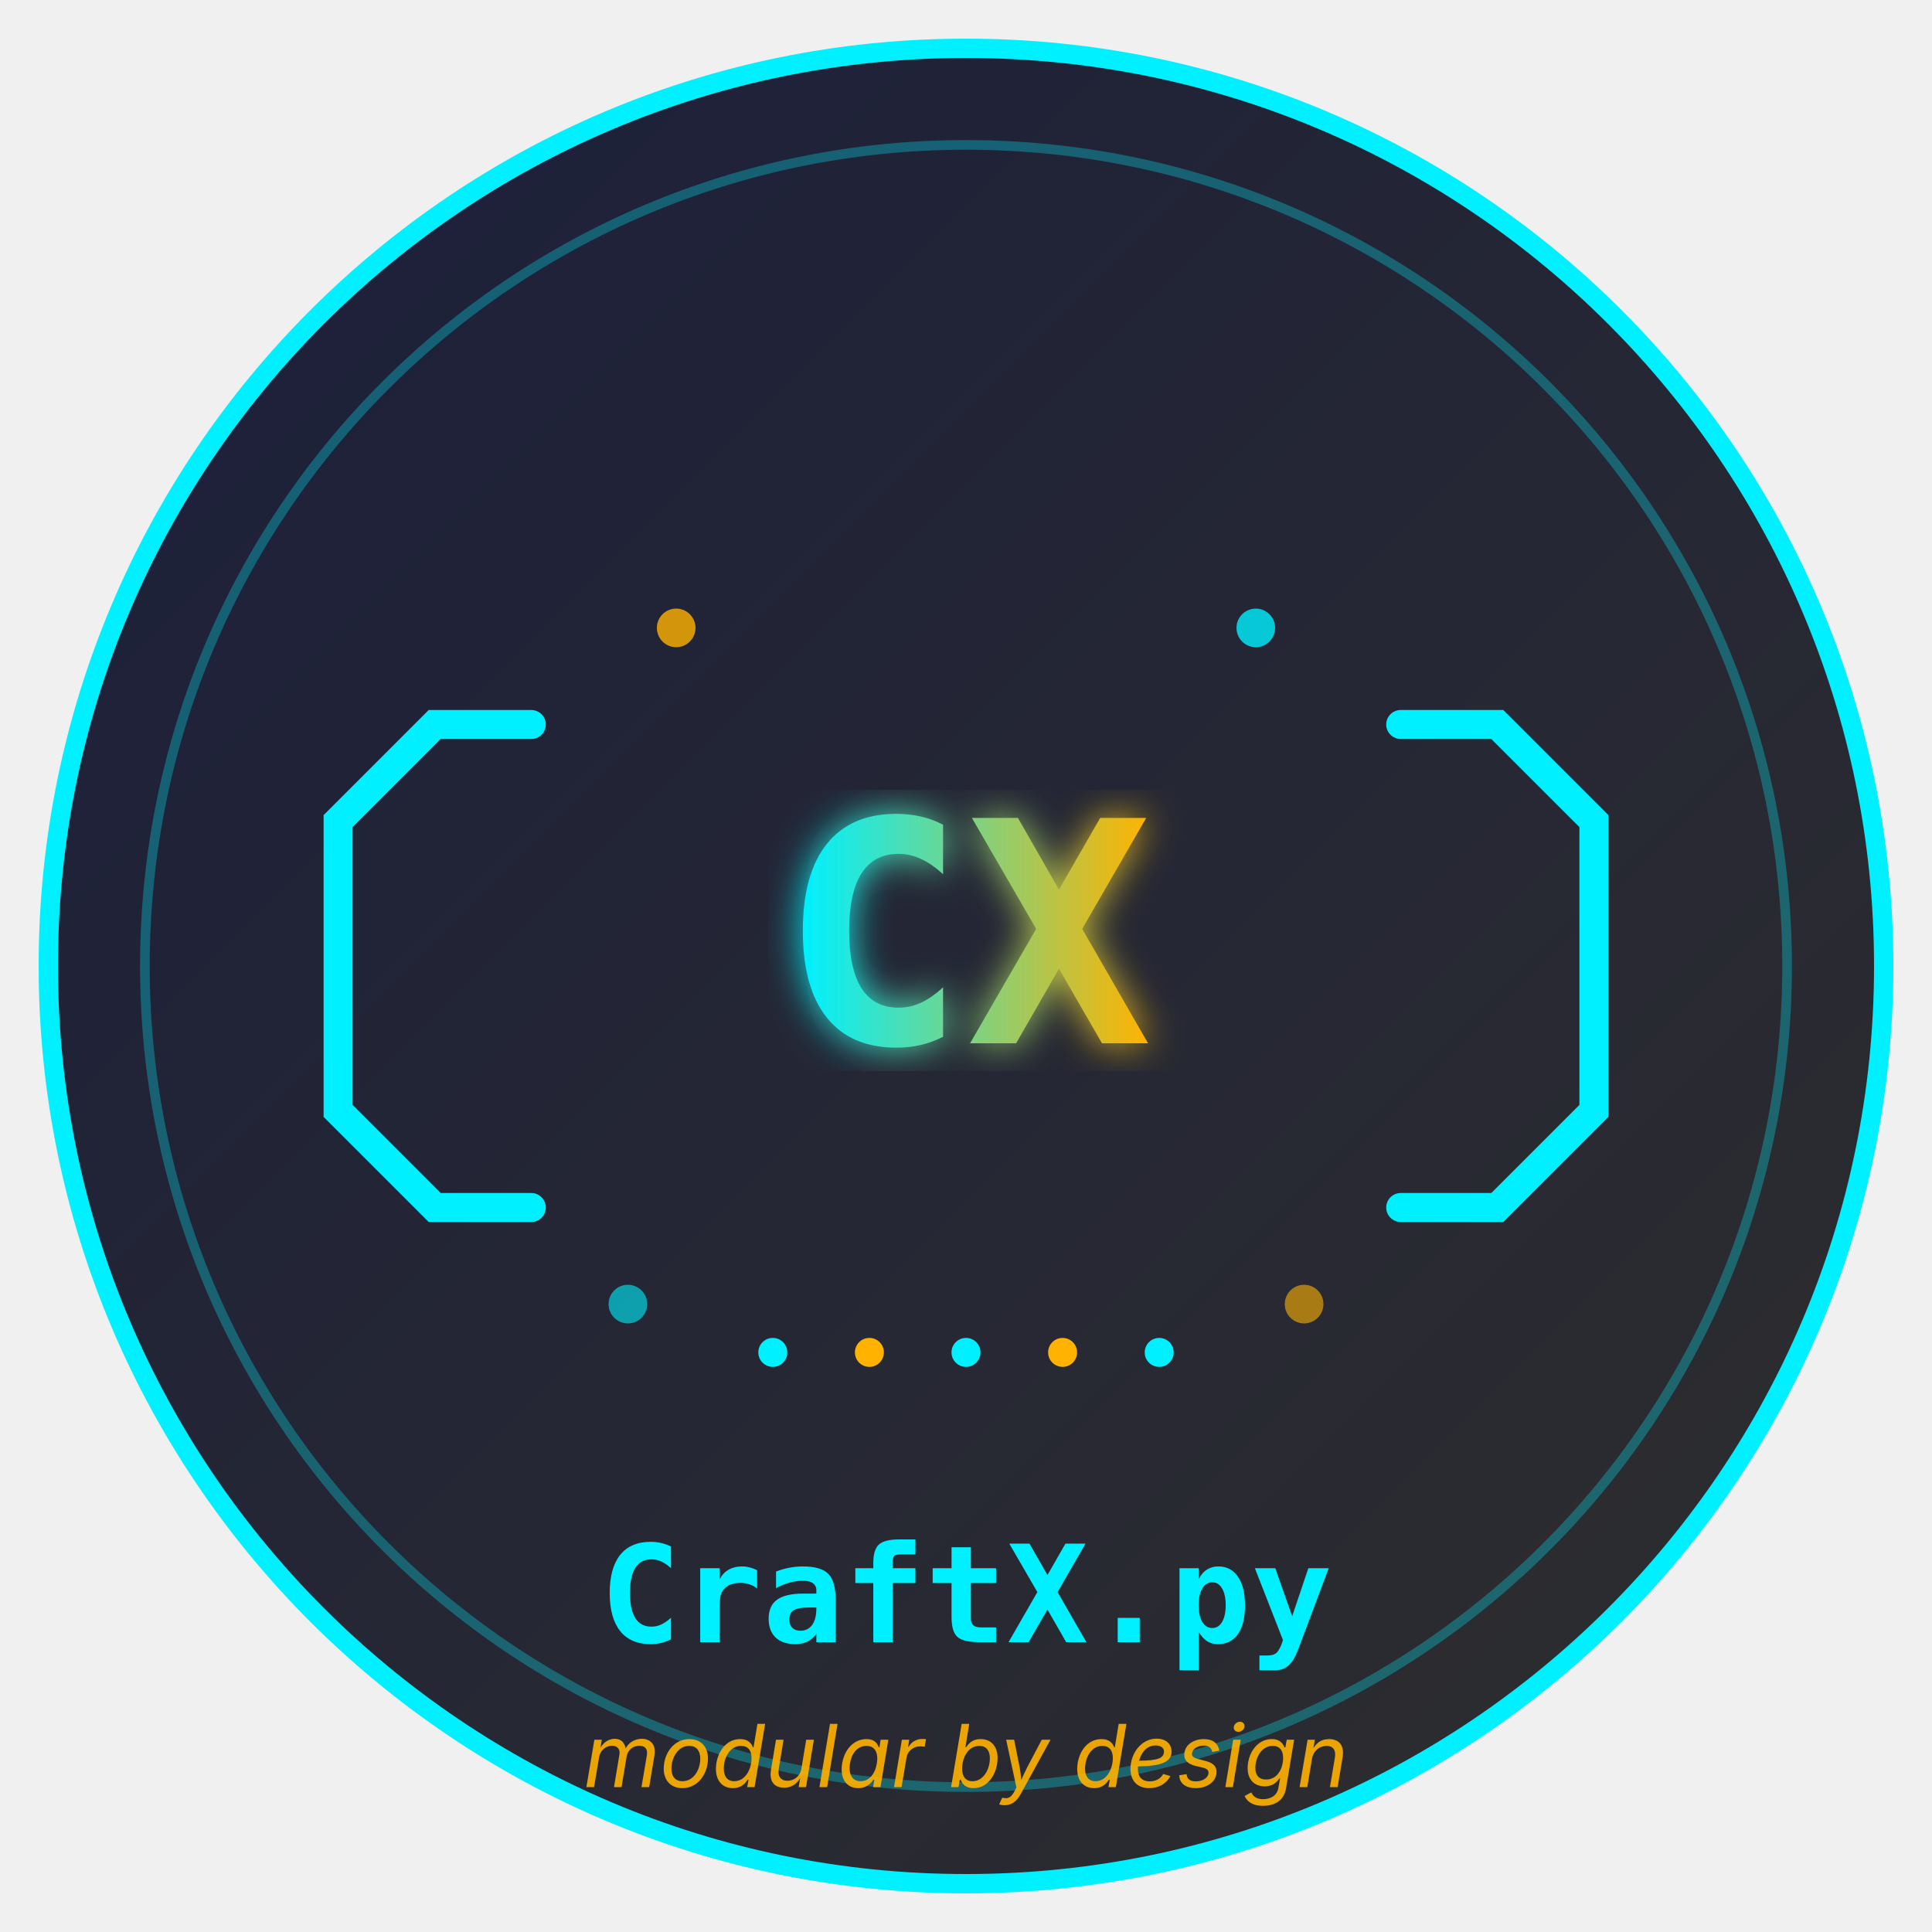
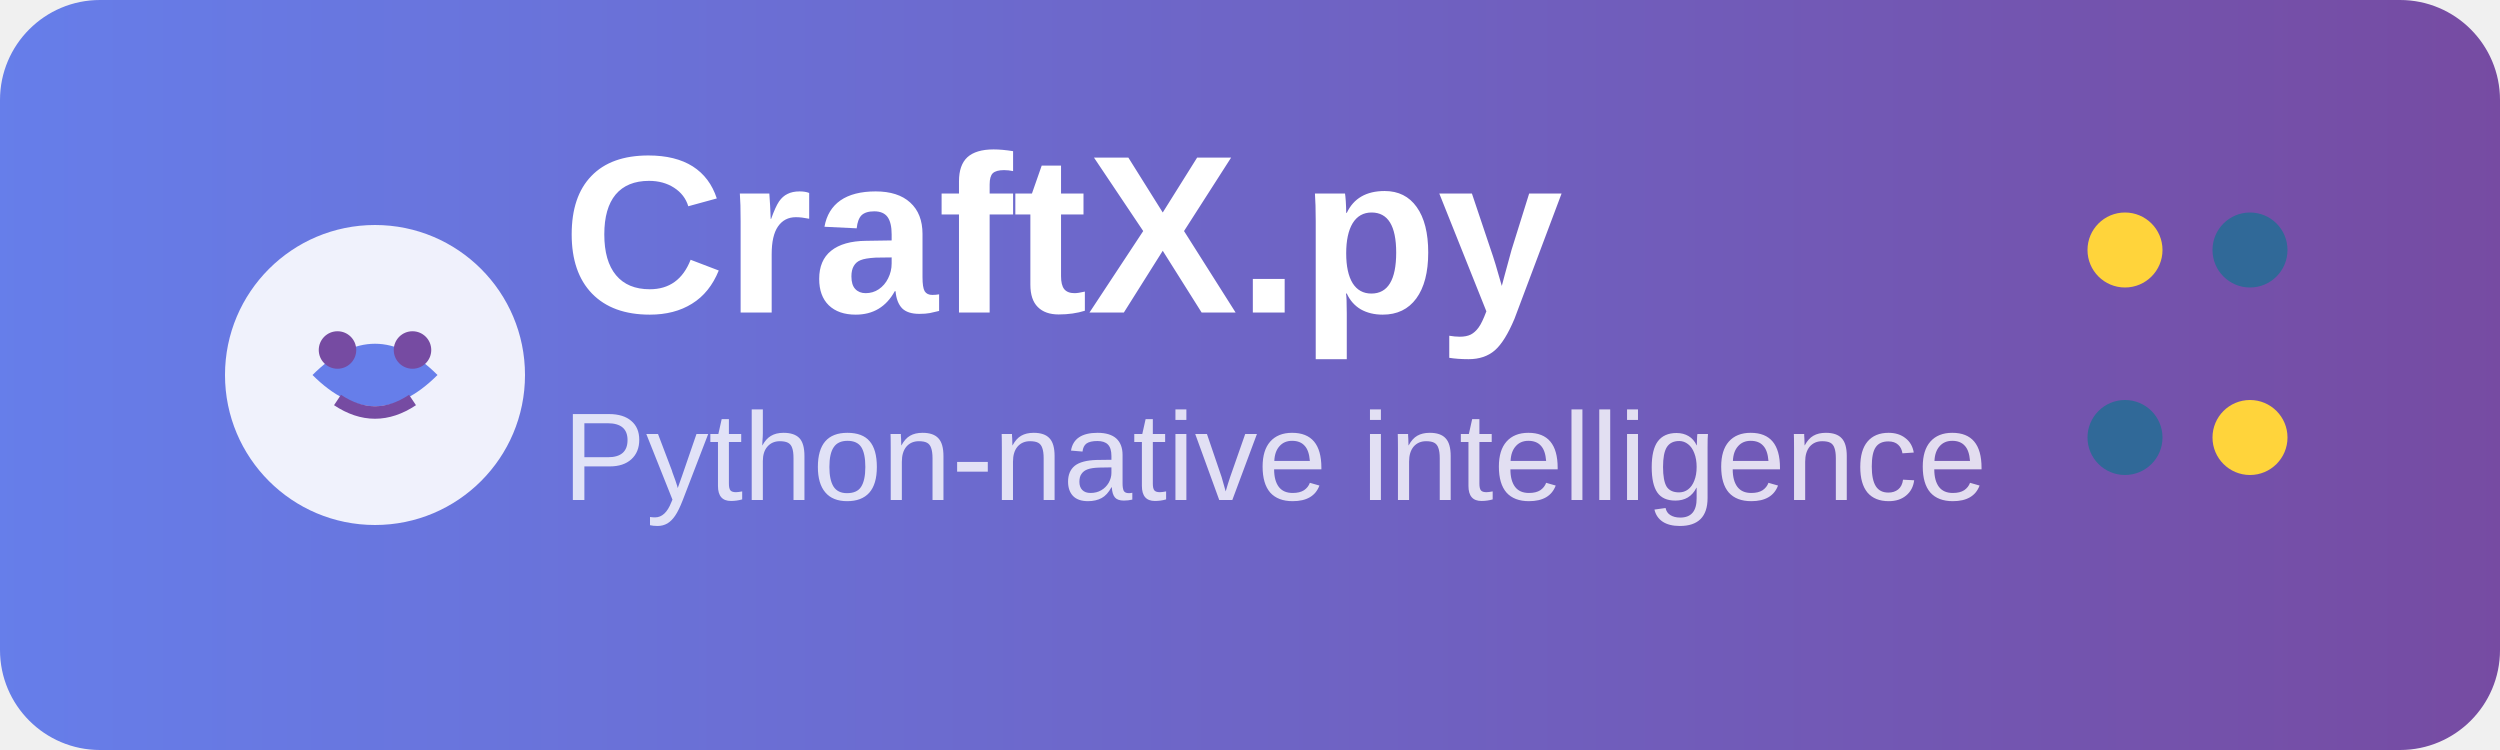
- <svg xmlns="http://www.w3.org/2000/svg" width="200" height="200" viewBox="0 0 200 200">
+ <svg xmlns="http://www.w3.org/2000/svg" width="200" height="60" viewBox="0 0 200 60">
  <defs>
-     <linearGradient id="bgGradient" x1="0%" y1="0%" x2="100%" y2="100%">
-       <stop offset="0%" style="stop-color:#1B1F3B;stop-opacity:1" />
-       <stop offset="100%" style="stop-color:#2E2E2E;stop-opacity:1" />
+     <linearGradient id="logoGradient" x1="0%" y1="0%" x2="100%" y2="0%">
+       <stop offset="0%" style="stop-color:#667eea;stop-opacity:1" />
+       <stop offset="100%" style="stop-color:#764ba2;stop-opacity:1" />
    </linearGradient>
-     <linearGradient id="textGradient" x1="0%" y1="0%" x2="100%" y2="0%">
-       <stop offset="0%" style="stop-color:#00F0FF;stop-opacity:1" />
-       <stop offset="100%" style="stop-color:#FFB300;stop-opacity:1" />
-     </linearGradient>
-     <filter id="glow">
-       <feGaussianBlur stdDeviation="2" result="coloredBlur" />
-       <feMerge>
-         <feMergeNode in="coloredBlur" />
-         <feMergeNode in="SourceGraphic" />
-       </feMerge>
-     </filter>
  </defs>
-   <circle cx="100" cy="100" r="95" fill="url(#bgGradient)" stroke="#00F0FF" stroke-width="2" />
-   <circle cx="100" cy="100" r="85" fill="none" stroke="#00F0FF" stroke-width="1" opacity="0.3" />
-   <g transform="translate(100, 100)">
-     <path d="M-45,-25 L-55,-25 L-65,-15 L-65,15 L-55,25 L-45,25" fill="none" stroke="#00F0FF" stroke-width="3" stroke-linecap="round" />
-     <path d="M45,-25 L55,-25 L65,-15 L65,15 L55,25 L45,25" fill="none" stroke="#00F0FF" stroke-width="3" stroke-linecap="round" />
-     <text x="0" y="8" text-anchor="middle" font-family="JetBrains Mono, monospace" font-size="32" font-weight="bold" fill="url(#textGradient)" filter="url(#glow)">CX</text>
-     <circle cx="-30" cy="-35" r="2" fill="#FFB300" opacity="0.8" />
-     <circle cx="30" cy="-35" r="2" fill="#00F0FF" opacity="0.8" />
-     <circle cx="-35" cy="35" r="2" fill="#00F0FF" opacity="0.6" />
-     <circle cx="35" cy="35" r="2" fill="#FFB300" opacity="0.6" />
-     <circle cx="-20" cy="40" r="1.5" fill="#00F0FF" />
-     <circle cx="-10" cy="40" r="1.5" fill="#FFB300" />
-     <circle cx="0" cy="40" r="1.5" fill="#00F0FF" />
-     <circle cx="10" cy="40" r="1.5" fill="#FFB300" />
-     <circle cx="20" cy="40" r="1.5" fill="#00F0FF" />
+   <rect width="200" height="60" rx="8" fill="url(#logoGradient)" />
+   <g transform="translate(15, 15)">
+     <circle cx="15" cy="15" r="12" fill="white" opacity="0.9" />
+     <path d="M10 15 Q15 10 20 15 Q15 20 10 15" fill="#667eea" />
+     <circle cx="12" cy="13" r="1.5" fill="#764ba2" />
+     <circle cx="18" cy="13" r="1.5" fill="#764ba2" />
+     <path d="M12 17 Q15 19 18 17" stroke="#764ba2" stroke-width="1" fill="none" />
  </g>
-   <text x="100" y="170" text-anchor="middle" font-family="JetBrains Mono, monospace" font-size="14" font-weight="bold" fill="#00F0FF">CraftX.py</text>
-   <text x="100" y="185" text-anchor="middle" font-family="Inter, sans-serif" font-size="9" fill="#FFB300" opacity="0.9" font-style="italic">modular by design</text>
+   <text x="45" y="25" font-family="Arial, sans-serif" font-size="18" font-weight="bold" fill="white">
+     CraftX.py
+   </text>
+   <text x="45" y="40" font-family="Arial, sans-serif" font-size="10" fill="white" opacity="0.8">
+     Python-native intelligence
+   </text>
+   <circle cx="170" cy="20" r="3" fill="#FFD43B" />
+   <circle cx="180" cy="20" r="3" fill="#306998" />
+   <circle cx="170" cy="35" r="3" fill="#306998" />
+   <circle cx="180" cy="35" r="3" fill="#FFD43B" />
</svg>
